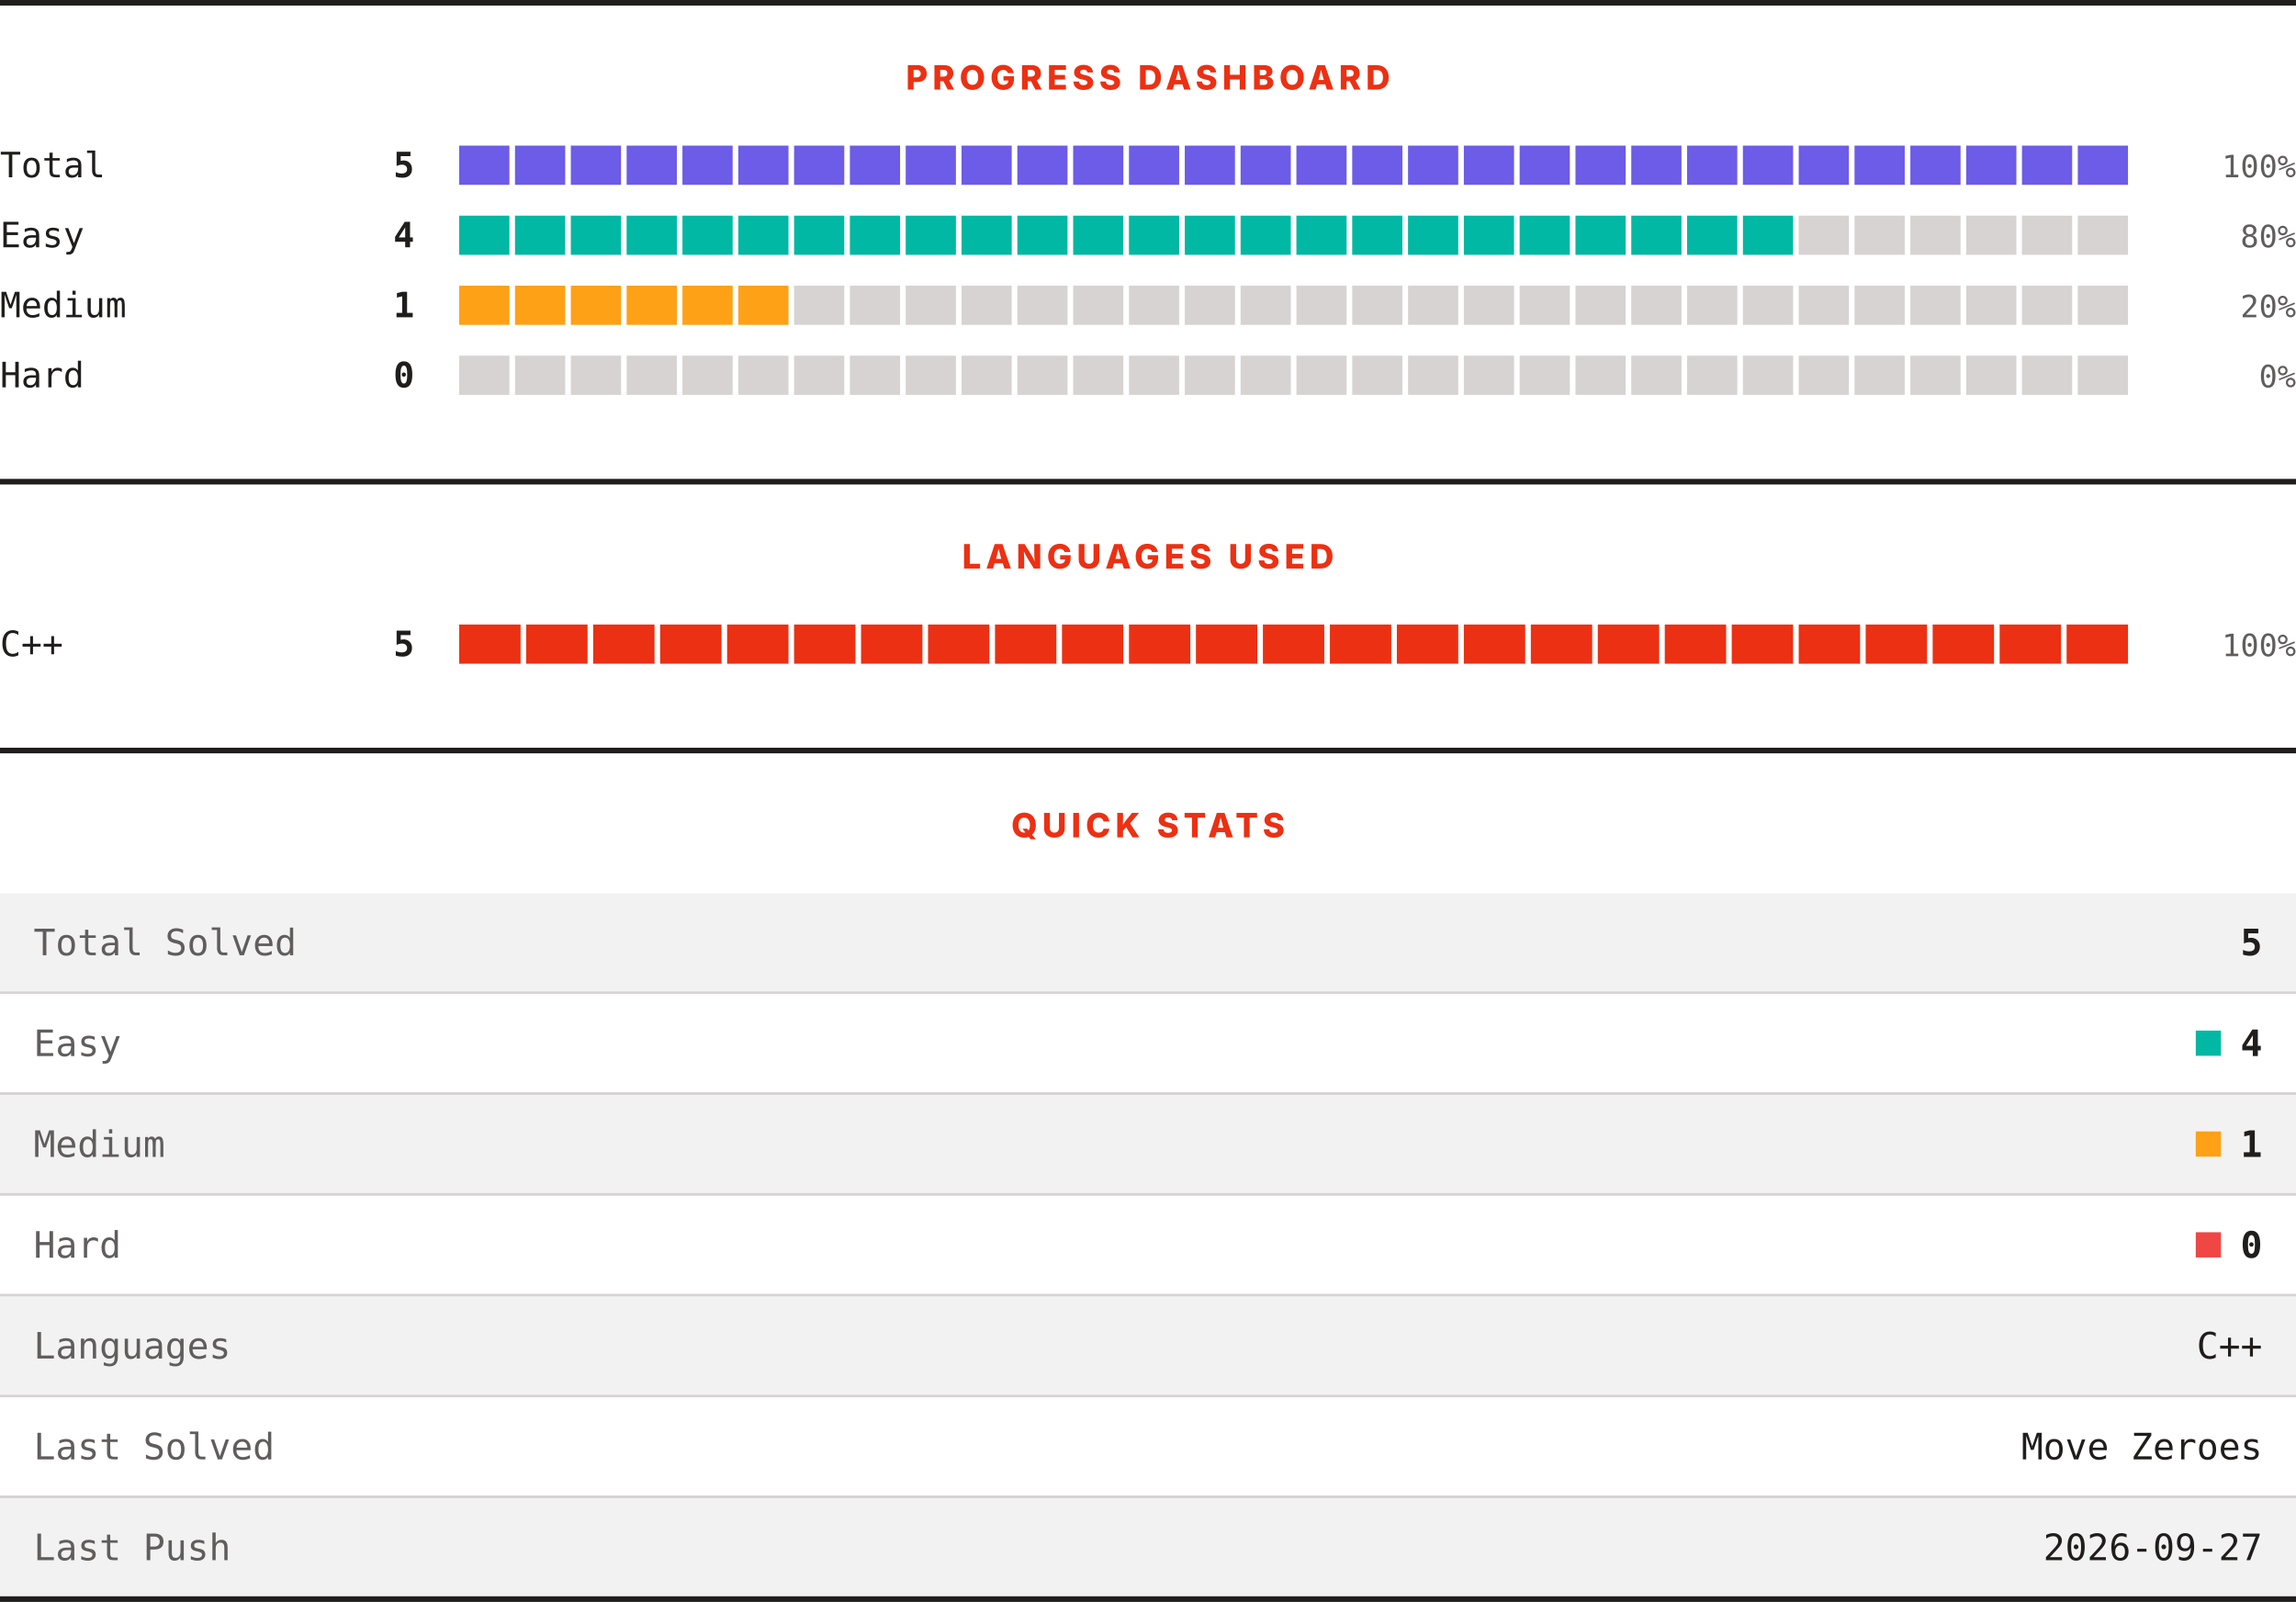
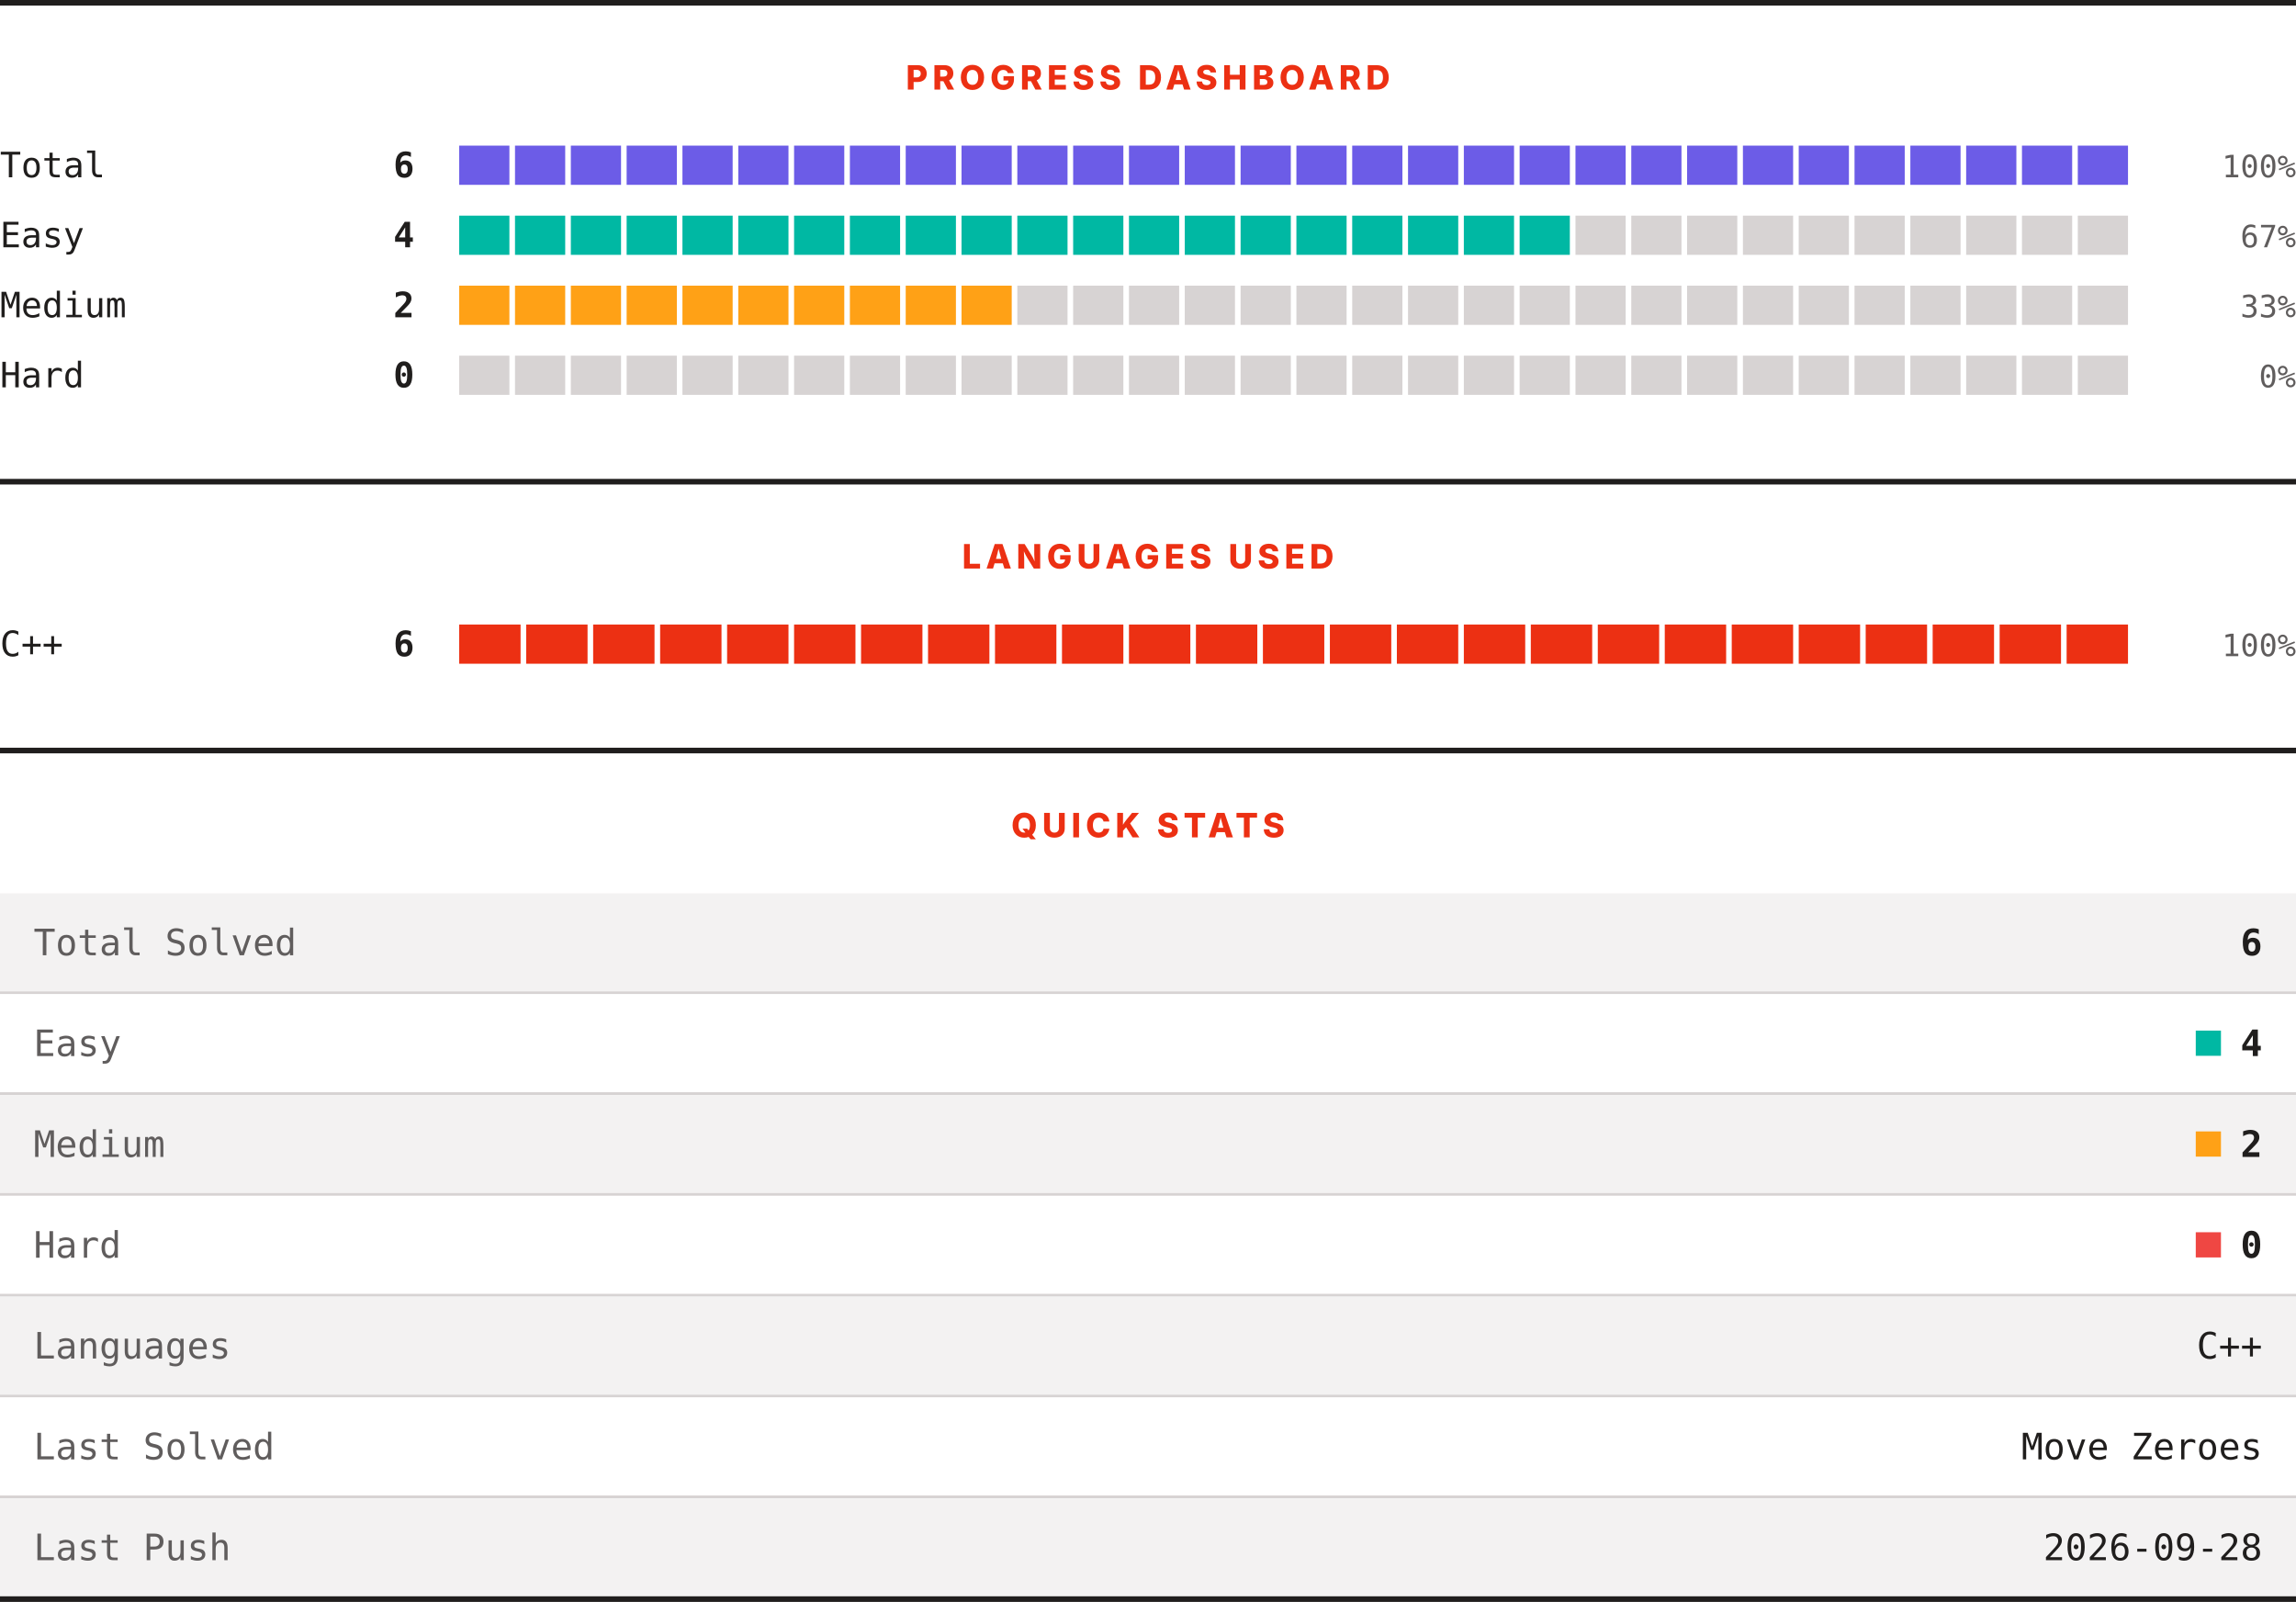
<svg xmlns="http://www.w3.org/2000/svg" width="820" height="572" viewBox="0 0 820 572" role="img" aria-label="LeetCode progress, languages and quick stats">
  <rect width="820" height="572" fill="#ffffff" />
  <rect x="0" y="0" width="820" height="2" fill="#201e1d" />
  <text x="410" y="32" text-anchor="middle" font-family="Archivo, system-ui, -apple-system, Segoe UI, sans-serif" font-size="12" font-weight="800" letter-spacing="1.68" fill="#ec3013">PROGRESS DASHBOARD</text>
  <text x="0" y="63.3" font-family="ui-monospace, SFMono-Regular, Menlo, Consolas, monospace" font-size="12.5" fill="#201e1d">Total</text>
-   <text x="148" y="63.3" text-anchor="end" font-family="ui-monospace, SFMono-Regular, Menlo, Consolas, monospace" font-size="12.5" font-weight="700" fill="#201e1d">5</text>
+   <text x="148" y="63.3" text-anchor="end" font-family="ui-monospace, SFMono-Regular, Menlo, Consolas, monospace" font-size="12.5" font-weight="700" fill="#201e1d">6</text>
  <rect x="164.00" y="52" width="17.93" height="14" fill="#6c5ce7" />
  <rect x="183.93" y="52" width="17.93" height="14" fill="#6c5ce7" />
  <rect x="203.87" y="52" width="17.93" height="14" fill="#6c5ce7" />
  <rect x="223.80" y="52" width="17.93" height="14" fill="#6c5ce7" />
  <rect x="243.73" y="52" width="17.93" height="14" fill="#6c5ce7" />
  <rect x="263.67" y="52" width="17.93" height="14" fill="#6c5ce7" />
  <rect x="283.60" y="52" width="17.93" height="14" fill="#6c5ce7" />
  <rect x="303.53" y="52" width="17.93" height="14" fill="#6c5ce7" />
  <rect x="323.47" y="52" width="17.93" height="14" fill="#6c5ce7" />
  <rect x="343.40" y="52" width="17.93" height="14" fill="#6c5ce7" />
  <rect x="363.33" y="52" width="17.93" height="14" fill="#6c5ce7" />
  <rect x="383.27" y="52" width="17.93" height="14" fill="#6c5ce7" />
  <rect x="403.20" y="52" width="17.93" height="14" fill="#6c5ce7" />
  <rect x="423.13" y="52" width="17.93" height="14" fill="#6c5ce7" />
  <rect x="443.07" y="52" width="17.93" height="14" fill="#6c5ce7" />
  <rect x="463.00" y="52" width="17.93" height="14" fill="#6c5ce7" />
  <rect x="482.93" y="52" width="17.93" height="14" fill="#6c5ce7" />
  <rect x="502.87" y="52" width="17.93" height="14" fill="#6c5ce7" />
  <rect x="522.80" y="52" width="17.93" height="14" fill="#6c5ce7" />
  <rect x="542.73" y="52" width="17.93" height="14" fill="#6c5ce7" />
  <rect x="562.67" y="52" width="17.93" height="14" fill="#6c5ce7" />
  <rect x="582.60" y="52" width="17.93" height="14" fill="#6c5ce7" />
  <rect x="602.53" y="52" width="17.93" height="14" fill="#6c5ce7" />
  <rect x="622.47" y="52" width="17.93" height="14" fill="#6c5ce7" />
  <rect x="642.40" y="52" width="17.93" height="14" fill="#6c5ce7" />
  <rect x="662.33" y="52" width="17.93" height="14" fill="#6c5ce7" />
  <rect x="682.27" y="52" width="17.93" height="14" fill="#6c5ce7" />
  <rect x="702.20" y="52" width="17.93" height="14" fill="#6c5ce7" />
  <rect x="722.13" y="52" width="17.93" height="14" fill="#6c5ce7" />
  <rect x="742.07" y="52" width="17.93" height="14" fill="#6c5ce7" />
  <text x="820" y="63.3" text-anchor="end" font-family="ui-monospace, SFMono-Regular, Menlo, Consolas, monospace" font-size="11" fill="#605d5d">100%</text>
  <text x="0" y="88.3" font-family="ui-monospace, SFMono-Regular, Menlo, Consolas, monospace" font-size="12.5" fill="#201e1d">Easy</text>
  <text x="148" y="88.3" text-anchor="end" font-family="ui-monospace, SFMono-Regular, Menlo, Consolas, monospace" font-size="12.5" font-weight="700" fill="#201e1d">4</text>
  <rect x="164.00" y="77" width="17.93" height="14" fill="#00b8a3" />
  <rect x="183.93" y="77" width="17.93" height="14" fill="#00b8a3" />
  <rect x="203.87" y="77" width="17.93" height="14" fill="#00b8a3" />
  <rect x="223.80" y="77" width="17.93" height="14" fill="#00b8a3" />
  <rect x="243.73" y="77" width="17.93" height="14" fill="#00b8a3" />
  <rect x="263.67" y="77" width="17.93" height="14" fill="#00b8a3" />
  <rect x="283.60" y="77" width="17.93" height="14" fill="#00b8a3" />
  <rect x="303.53" y="77" width="17.93" height="14" fill="#00b8a3" />
  <rect x="323.47" y="77" width="17.93" height="14" fill="#00b8a3" />
  <rect x="343.40" y="77" width="17.93" height="14" fill="#00b8a3" />
  <rect x="363.33" y="77" width="17.93" height="14" fill="#00b8a3" />
  <rect x="383.27" y="77" width="17.93" height="14" fill="#00b8a3" />
  <rect x="403.20" y="77" width="17.93" height="14" fill="#00b8a3" />
  <rect x="423.13" y="77" width="17.93" height="14" fill="#00b8a3" />
  <rect x="443.07" y="77" width="17.93" height="14" fill="#00b8a3" />
  <rect x="463.00" y="77" width="17.93" height="14" fill="#00b8a3" />
  <rect x="482.93" y="77" width="17.93" height="14" fill="#00b8a3" />
  <rect x="502.87" y="77" width="17.93" height="14" fill="#00b8a3" />
  <rect x="522.80" y="77" width="17.93" height="14" fill="#00b8a3" />
  <rect x="542.73" y="77" width="17.93" height="14" fill="#00b8a3" />
-   <rect x="562.67" y="77" width="17.93" height="14" fill="#00b8a3" />
-   <rect x="582.60" y="77" width="17.93" height="14" fill="#00b8a3" />
-   <rect x="602.53" y="77" width="17.93" height="14" fill="#00b8a3" />
-   <rect x="622.47" y="77" width="17.93" height="14" fill="#00b8a3" />
+   <rect x="562.67" y="77" width="17.93" height="14" fill="#d7d3d3" />
+   <rect x="582.60" y="77" width="17.93" height="14" fill="#d7d3d3" />
+   <rect x="602.53" y="77" width="17.93" height="14" fill="#d7d3d3" />
+   <rect x="622.47" y="77" width="17.93" height="14" fill="#d7d3d3" />
  <rect x="642.40" y="77" width="17.93" height="14" fill="#d7d3d3" />
  <rect x="662.33" y="77" width="17.93" height="14" fill="#d7d3d3" />
  <rect x="682.27" y="77" width="17.93" height="14" fill="#d7d3d3" />
  <rect x="702.20" y="77" width="17.93" height="14" fill="#d7d3d3" />
  <rect x="722.13" y="77" width="17.93" height="14" fill="#d7d3d3" />
  <rect x="742.07" y="77" width="17.93" height="14" fill="#d7d3d3" />
-   <text x="820" y="88.3" text-anchor="end" font-family="ui-monospace, SFMono-Regular, Menlo, Consolas, monospace" font-size="11" fill="#605d5d">80%</text>
+   <text x="820" y="88.3" text-anchor="end" font-family="ui-monospace, SFMono-Regular, Menlo, Consolas, monospace" font-size="11" fill="#605d5d">67%</text>
  <text x="0" y="113.3" font-family="ui-monospace, SFMono-Regular, Menlo, Consolas, monospace" font-size="12.5" fill="#201e1d">Medium</text>
-   <text x="148" y="113.3" text-anchor="end" font-family="ui-monospace, SFMono-Regular, Menlo, Consolas, monospace" font-size="12.5" font-weight="700" fill="#201e1d">1</text>
+   <text x="148" y="113.3" text-anchor="end" font-family="ui-monospace, SFMono-Regular, Menlo, Consolas, monospace" font-size="12.5" font-weight="700" fill="#201e1d">2</text>
  <rect x="164.00" y="102" width="17.93" height="14" fill="#ffa116" />
  <rect x="183.93" y="102" width="17.93" height="14" fill="#ffa116" />
  <rect x="203.87" y="102" width="17.93" height="14" fill="#ffa116" />
  <rect x="223.80" y="102" width="17.93" height="14" fill="#ffa116" />
  <rect x="243.73" y="102" width="17.93" height="14" fill="#ffa116" />
  <rect x="263.67" y="102" width="17.93" height="14" fill="#ffa116" />
-   <rect x="283.60" y="102" width="17.93" height="14" fill="#d7d3d3" />
-   <rect x="303.53" y="102" width="17.93" height="14" fill="#d7d3d3" />
-   <rect x="323.47" y="102" width="17.93" height="14" fill="#d7d3d3" />
-   <rect x="343.40" y="102" width="17.93" height="14" fill="#d7d3d3" />
+   <rect x="283.60" y="102" width="17.93" height="14" fill="#ffa116" />
+   <rect x="303.53" y="102" width="17.93" height="14" fill="#ffa116" />
+   <rect x="323.47" y="102" width="17.93" height="14" fill="#ffa116" />
+   <rect x="343.40" y="102" width="17.93" height="14" fill="#ffa116" />
  <rect x="363.33" y="102" width="17.93" height="14" fill="#d7d3d3" />
  <rect x="383.27" y="102" width="17.93" height="14" fill="#d7d3d3" />
  <rect x="403.20" y="102" width="17.93" height="14" fill="#d7d3d3" />
  <rect x="423.13" y="102" width="17.93" height="14" fill="#d7d3d3" />
  <rect x="443.07" y="102" width="17.93" height="14" fill="#d7d3d3" />
  <rect x="463.00" y="102" width="17.93" height="14" fill="#d7d3d3" />
  <rect x="482.93" y="102" width="17.93" height="14" fill="#d7d3d3" />
  <rect x="502.87" y="102" width="17.93" height="14" fill="#d7d3d3" />
  <rect x="522.80" y="102" width="17.93" height="14" fill="#d7d3d3" />
  <rect x="542.73" y="102" width="17.93" height="14" fill="#d7d3d3" />
  <rect x="562.67" y="102" width="17.93" height="14" fill="#d7d3d3" />
  <rect x="582.60" y="102" width="17.93" height="14" fill="#d7d3d3" />
  <rect x="602.53" y="102" width="17.93" height="14" fill="#d7d3d3" />
  <rect x="622.47" y="102" width="17.93" height="14" fill="#d7d3d3" />
  <rect x="642.40" y="102" width="17.93" height="14" fill="#d7d3d3" />
  <rect x="662.33" y="102" width="17.93" height="14" fill="#d7d3d3" />
  <rect x="682.27" y="102" width="17.93" height="14" fill="#d7d3d3" />
  <rect x="702.20" y="102" width="17.93" height="14" fill="#d7d3d3" />
  <rect x="722.13" y="102" width="17.93" height="14" fill="#d7d3d3" />
  <rect x="742.07" y="102" width="17.93" height="14" fill="#d7d3d3" />
-   <text x="820" y="113.3" text-anchor="end" font-family="ui-monospace, SFMono-Regular, Menlo, Consolas, monospace" font-size="11" fill="#605d5d">20%</text>
+   <text x="820" y="113.3" text-anchor="end" font-family="ui-monospace, SFMono-Regular, Menlo, Consolas, monospace" font-size="11" fill="#605d5d">33%</text>
  <text x="0" y="138.3" font-family="ui-monospace, SFMono-Regular, Menlo, Consolas, monospace" font-size="12.5" fill="#201e1d">Hard</text>
  <text x="148" y="138.3" text-anchor="end" font-family="ui-monospace, SFMono-Regular, Menlo, Consolas, monospace" font-size="12.5" font-weight="700" fill="#201e1d">0</text>
  <rect x="164.00" y="127" width="17.93" height="14" fill="#d7d3d3" />
  <rect x="183.93" y="127" width="17.93" height="14" fill="#d7d3d3" />
  <rect x="203.87" y="127" width="17.93" height="14" fill="#d7d3d3" />
  <rect x="223.80" y="127" width="17.93" height="14" fill="#d7d3d3" />
  <rect x="243.73" y="127" width="17.93" height="14" fill="#d7d3d3" />
  <rect x="263.67" y="127" width="17.93" height="14" fill="#d7d3d3" />
  <rect x="283.60" y="127" width="17.93" height="14" fill="#d7d3d3" />
  <rect x="303.53" y="127" width="17.93" height="14" fill="#d7d3d3" />
  <rect x="323.47" y="127" width="17.93" height="14" fill="#d7d3d3" />
  <rect x="343.40" y="127" width="17.93" height="14" fill="#d7d3d3" />
  <rect x="363.33" y="127" width="17.93" height="14" fill="#d7d3d3" />
  <rect x="383.27" y="127" width="17.93" height="14" fill="#d7d3d3" />
  <rect x="403.20" y="127" width="17.93" height="14" fill="#d7d3d3" />
  <rect x="423.13" y="127" width="17.93" height="14" fill="#d7d3d3" />
  <rect x="443.07" y="127" width="17.93" height="14" fill="#d7d3d3" />
  <rect x="463.00" y="127" width="17.93" height="14" fill="#d7d3d3" />
  <rect x="482.93" y="127" width="17.93" height="14" fill="#d7d3d3" />
  <rect x="502.87" y="127" width="17.93" height="14" fill="#d7d3d3" />
  <rect x="522.80" y="127" width="17.93" height="14" fill="#d7d3d3" />
  <rect x="542.73" y="127" width="17.93" height="14" fill="#d7d3d3" />
  <rect x="562.67" y="127" width="17.93" height="14" fill="#d7d3d3" />
  <rect x="582.60" y="127" width="17.93" height="14" fill="#d7d3d3" />
  <rect x="602.53" y="127" width="17.93" height="14" fill="#d7d3d3" />
  <rect x="622.47" y="127" width="17.93" height="14" fill="#d7d3d3" />
  <rect x="642.40" y="127" width="17.93" height="14" fill="#d7d3d3" />
  <rect x="662.33" y="127" width="17.93" height="14" fill="#d7d3d3" />
  <rect x="682.27" y="127" width="17.93" height="14" fill="#d7d3d3" />
  <rect x="702.20" y="127" width="17.93" height="14" fill="#d7d3d3" />
  <rect x="722.13" y="127" width="17.93" height="14" fill="#d7d3d3" />
  <rect x="742.07" y="127" width="17.93" height="14" fill="#d7d3d3" />
  <text x="820" y="138.3" text-anchor="end" font-family="ui-monospace, SFMono-Regular, Menlo, Consolas, monospace" font-size="11" fill="#605d5d">0%</text>
  <rect x="0" y="171" width="820" height="2" fill="#201e1d" />
  <text x="410" y="203" text-anchor="middle" font-family="Archivo, system-ui, -apple-system, Segoe UI, sans-serif" font-size="12" font-weight="800" letter-spacing="1.68" fill="#ec3013">LANGUAGES USED</text>
  <text x="0" y="234.3" font-family="ui-monospace, SFMono-Regular, Menlo, Consolas, monospace" font-size="12.5" fill="#201e1d">C++</text>
-   <text x="148" y="234.3" text-anchor="end" font-family="ui-monospace, SFMono-Regular, Menlo, Consolas, monospace" font-size="12.5" font-weight="700" fill="#201e1d">5</text>
+   <text x="148" y="234.3" text-anchor="end" font-family="ui-monospace, SFMono-Regular, Menlo, Consolas, monospace" font-size="12.5" font-weight="700" fill="#201e1d">6</text>
  <rect x="164.00" y="223" width="21.92" height="14" fill="#ec3013" />
  <rect x="187.92" y="223" width="21.92" height="14" fill="#ec3013" />
  <rect x="211.84" y="223" width="21.92" height="14" fill="#ec3013" />
  <rect x="235.76" y="223" width="21.92" height="14" fill="#ec3013" />
  <rect x="259.68" y="223" width="21.92" height="14" fill="#ec3013" />
  <rect x="283.60" y="223" width="21.92" height="14" fill="#ec3013" />
  <rect x="307.52" y="223" width="21.92" height="14" fill="#ec3013" />
  <rect x="331.44" y="223" width="21.92" height="14" fill="#ec3013" />
  <rect x="355.36" y="223" width="21.92" height="14" fill="#ec3013" />
  <rect x="379.28" y="223" width="21.92" height="14" fill="#ec3013" />
  <rect x="403.20" y="223" width="21.92" height="14" fill="#ec3013" />
  <rect x="427.12" y="223" width="21.92" height="14" fill="#ec3013" />
  <rect x="451.04" y="223" width="21.92" height="14" fill="#ec3013" />
  <rect x="474.96" y="223" width="21.92" height="14" fill="#ec3013" />
  <rect x="498.88" y="223" width="21.92" height="14" fill="#ec3013" />
  <rect x="522.80" y="223" width="21.92" height="14" fill="#ec3013" />
  <rect x="546.72" y="223" width="21.92" height="14" fill="#ec3013" />
  <rect x="570.64" y="223" width="21.92" height="14" fill="#ec3013" />
  <rect x="594.56" y="223" width="21.92" height="14" fill="#ec3013" />
  <rect x="618.48" y="223" width="21.92" height="14" fill="#ec3013" />
  <rect x="642.40" y="223" width="21.92" height="14" fill="#ec3013" />
  <rect x="666.32" y="223" width="21.92" height="14" fill="#ec3013" />
  <rect x="690.24" y="223" width="21.92" height="14" fill="#ec3013" />
  <rect x="714.16" y="223" width="21.92" height="14" fill="#ec3013" />
  <rect x="738.08" y="223" width="21.92" height="14" fill="#ec3013" />
  <text x="820" y="234.3" text-anchor="end" font-family="ui-monospace, SFMono-Regular, Menlo, Consolas, monospace" font-size="11" fill="#605d5d">100%</text>
  <rect x="0" y="267" width="820" height="2" fill="#201e1d" />
  <text x="410" y="299" text-anchor="middle" font-family="Archivo, system-ui, -apple-system, Segoe UI, sans-serif" font-size="12" font-weight="800" letter-spacing="1.68" fill="#ec3013">QUICK STATS</text>
  <rect x="0" y="319" width="820" height="35" fill="#f3f2f2" />
  <text x="12" y="341.1" font-family="ui-monospace, SFMono-Regular, Menlo, Consolas, monospace" font-size="13" fill="#605d5d">Total Solved</text>
-   <text x="808" y="341.1" text-anchor="end" font-family="ui-monospace, SFMono-Regular, Menlo, Consolas, monospace" font-size="13" font-weight="700" fill="#201e1d">5</text>
+   <text x="808" y="341.1" text-anchor="end" font-family="ui-monospace, SFMono-Regular, Menlo, Consolas, monospace" font-size="13" font-weight="700" fill="#201e1d">6</text>
  <rect x="0" y="354" width="820" height="1" fill="#d7d3d3" />
  <rect x="0" y="355" width="820" height="35" fill="#ffffff" />
  <text x="12" y="377.1" font-family="ui-monospace, SFMono-Regular, Menlo, Consolas, monospace" font-size="13" fill="#605d5d">Easy</text>
  <rect x="784.2" y="368" width="9" height="9" fill="#00b8a3" />
  <text x="808" y="377.1" text-anchor="end" font-family="ui-monospace, SFMono-Regular, Menlo, Consolas, monospace" font-size="13" font-weight="700" fill="#201e1d">4</text>
  <rect x="0" y="390" width="820" height="1" fill="#d7d3d3" />
  <rect x="0" y="391" width="820" height="35" fill="#f3f2f2" />
  <text x="12" y="413.1" font-family="ui-monospace, SFMono-Regular, Menlo, Consolas, monospace" font-size="13" fill="#605d5d">Medium</text>
  <rect x="784.2" y="404" width="9" height="9" fill="#ffa116" />
-   <text x="808" y="413.1" text-anchor="end" font-family="ui-monospace, SFMono-Regular, Menlo, Consolas, monospace" font-size="13" font-weight="700" fill="#201e1d">1</text>
+   <text x="808" y="413.1" text-anchor="end" font-family="ui-monospace, SFMono-Regular, Menlo, Consolas, monospace" font-size="13" font-weight="700" fill="#201e1d">2</text>
  <rect x="0" y="426" width="820" height="1" fill="#d7d3d3" />
  <rect x="0" y="427" width="820" height="35" fill="#ffffff" />
  <text x="12" y="449.1" font-family="ui-monospace, SFMono-Regular, Menlo, Consolas, monospace" font-size="13" fill="#605d5d">Hard</text>
  <rect x="784.2" y="440" width="9" height="9" fill="#ef4743" />
  <text x="808" y="449.1" text-anchor="end" font-family="ui-monospace, SFMono-Regular, Menlo, Consolas, monospace" font-size="13" font-weight="700" fill="#201e1d">0</text>
  <rect x="0" y="462" width="820" height="1" fill="#d7d3d3" />
  <rect x="0" y="463" width="820" height="35" fill="#f3f2f2" />
  <text x="12" y="485.1" font-family="ui-monospace, SFMono-Regular, Menlo, Consolas, monospace" font-size="13" fill="#605d5d">Languages</text>
  <text x="808" y="485.1" text-anchor="end" font-family="ui-monospace, SFMono-Regular, Menlo, Consolas, monospace" font-size="13" fill="#201e1d">C++</text>
  <rect x="0" y="498" width="820" height="1" fill="#d7d3d3" />
  <rect x="0" y="499" width="820" height="35" fill="#ffffff" />
  <text x="12" y="521.1" font-family="ui-monospace, SFMono-Regular, Menlo, Consolas, monospace" font-size="13" fill="#605d5d">Last Solved</text>
  <text x="808" y="521.1" text-anchor="end" font-family="ui-monospace, SFMono-Regular, Menlo, Consolas, monospace" font-size="13" fill="#201e1d">Move Zeroes</text>
  <rect x="0" y="534" width="820" height="1" fill="#d7d3d3" />
  <rect x="0" y="535" width="820" height="35" fill="#f3f2f2" />
  <text x="12" y="557.1" font-family="ui-monospace, SFMono-Regular, Menlo, Consolas, monospace" font-size="13" fill="#605d5d">Last Push</text>
-   <text x="808" y="557.1" text-anchor="end" font-family="ui-monospace, SFMono-Regular, Menlo, Consolas, monospace" font-size="13" fill="#201e1d">2026-09-27</text>
+   <text x="808" y="557.1" text-anchor="end" font-family="ui-monospace, SFMono-Regular, Menlo, Consolas, monospace" font-size="13" fill="#201e1d">2026-09-28</text>
  <rect x="0" y="570" width="820" height="2" fill="#201e1d" />
</svg>
